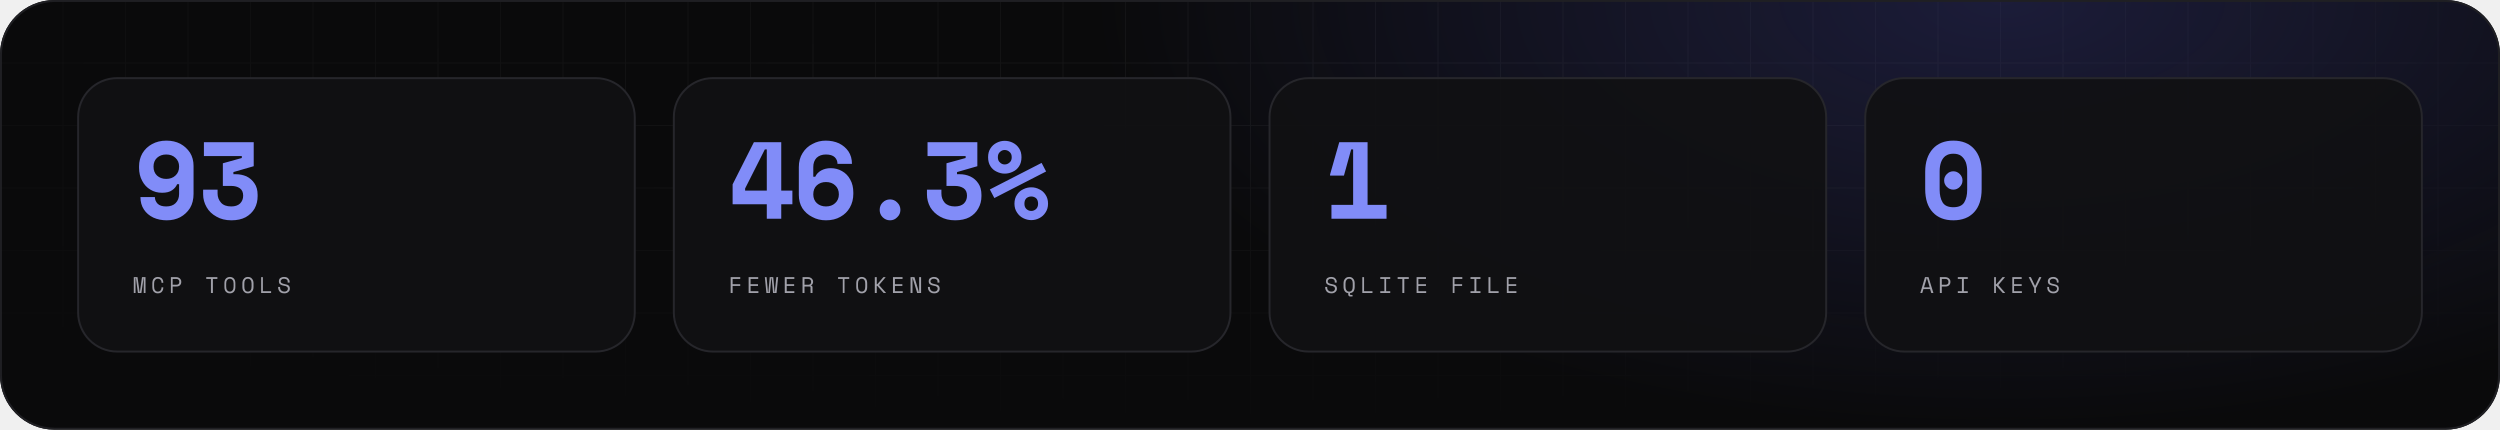
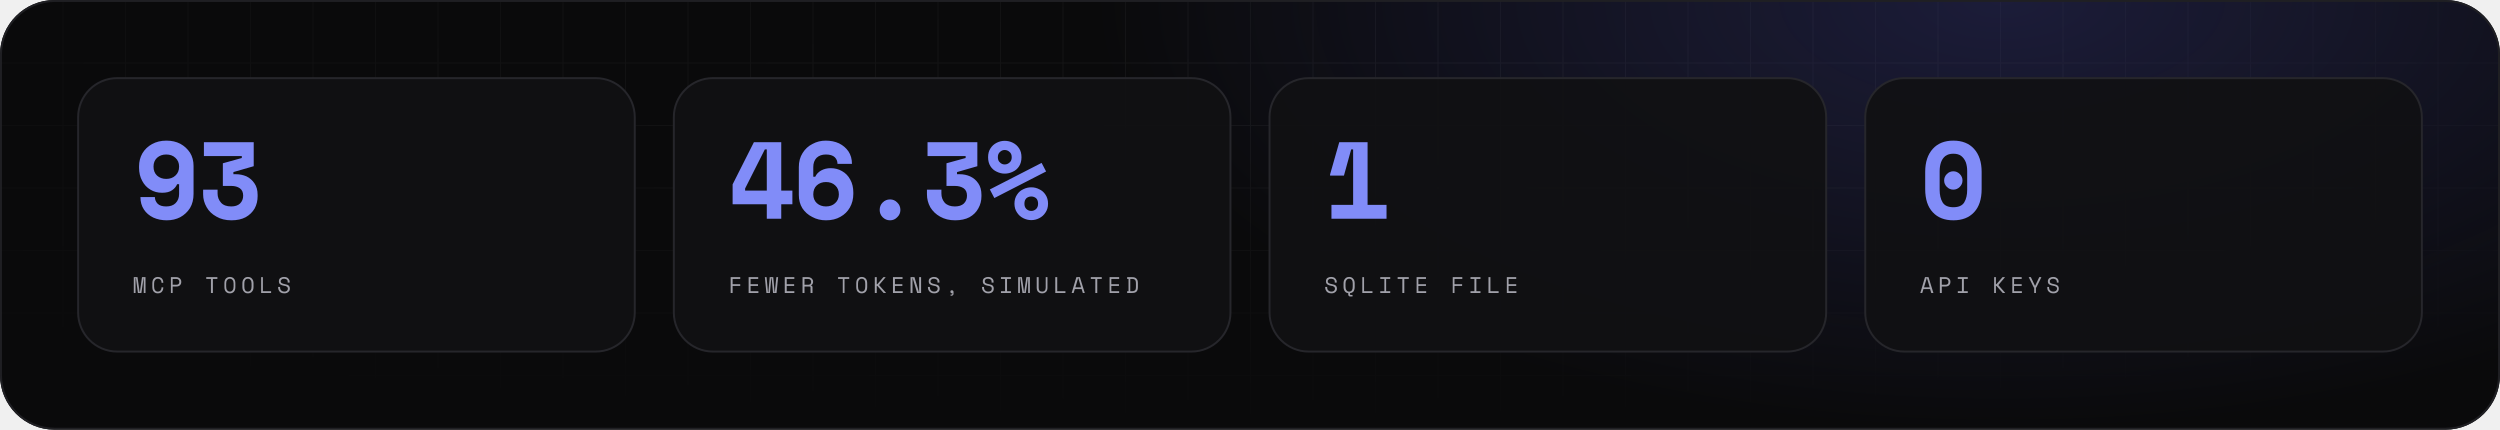
- <svg xmlns="http://www.w3.org/2000/svg" viewBox="0 0 1280 220" width="1280" height="220" role="img" aria-label="93 MCP TOOLS. 46.3% FEWER TOKENS. 1 SQLITE FILE. 0 API KEYS">
+ <svg xmlns="http://www.w3.org/2000/svg" viewBox="0 0 1280 220" width="1280" height="220" role="img" aria-label="93 MCP TOOLS. 46.3% FEWER TOKENS, SIMULATED. 1 SQLITE FILE. 0 API KEYS">
  <defs>
    <radialGradient id="vmp-stats-d-g">
      <stop offset="0" stop-color="#6366f1" stop-opacity="0.2" />
      <stop offset="1" stop-color="#6366f1" stop-opacity="0" />
    </radialGradient>
    <pattern id="vmp-stats-d-grid" width="32" height="32" patternUnits="userSpaceOnUse">
      <path d="M32 0H0V32" fill="none" stroke="#ffffff" stroke-opacity="0.045" stroke-width="1" />
    </pattern>
    <radialGradient id="vmp-stats-d-fade" cx="0.5" cy="0.2" r="0.8">
      <stop offset="0" stop-color="#fff" />
      <stop offset="1" stop-color="#fff" stop-opacity="0" />
    </radialGradient>
    <mask id="vmp-stats-d-m">
      <rect width="1280" height="220" fill="url(#vmp-stats-d-fade)" />
    </mask>
    <clipPath id="vmp-stats-d-clip">
      <rect width="1280" height="220" rx="28" />
    </clipPath>
  </defs>
  <g clip-path="url(#vmp-stats-d-clip)">
    <rect width="1280" height="220" fill="#0a0a0b" />
    <rect width="1280" height="220" fill="url(#vmp-stats-d-grid)" mask="url(#vmp-stats-d-m)" />
    <ellipse cx="1024" cy="0" rx="461" ry="220" fill="url(#vmp-stats-d-g)" />
  </g>
  <rect x="0.5" y="0.5" width="1279" height="219" rx="27.5" fill="none" stroke="#1f1f23" />
  <rect x="40.0" y="40" width="285.0" height="140" rx="20" fill="#111113" fill-opacity="0.92" stroke="#26262b" />
  <path fill="#818cf8" d="M85.4 112.8Q81.6 112.8 78.5 111.4Q75.4 109.9 73.7 107.3Q71.9 104.6 71.9 100.9H79.3Q79.3 102.8 80.7 104.3Q82.1 105.7 85.1 105.7Q88.2 105.7 89.9 104Q91.7 102.2 91.7 99.3V94.3H90.7Q89.9 96.2 88.1 97.4Q86.3 98.7 83 98.7Q79.6 98.7 77 97.1Q74.3 95.5 72.8 92.6Q71.2 89.7 71.2 85.9V85.2Q71.2 81.5 72.9 78.5Q74.7 75.5 77.8 73.8Q81 72 85.2 72Q89.2 72 92.3 73.6Q95.4 75.3 97.3 78.2Q99.1 81.1 99.1 85V99.2Q99.1 103.5 97.3 106.5Q95.4 109.5 92.3 111.2Q89.2 112.8 85.4 112.8ZM85.1 91.6Q88 91.6 89.8 89.9Q91.7 88.2 91.7 85.3Q91.7 82.5 89.8 80.8Q88 79.1 85.1 79.1Q82.3 79.1 80.4 80.8Q78.6 82.5 78.6 85.3Q78.6 88.2 80.4 89.9Q82.3 91.6 85.1 91.6ZM118.5 112.8Q114 112.8 110.8 110.9Q107.5 109.1 105.8 106.1Q104 103 104 99.5V97.1H111.4V99.1Q111.4 101.8 113.2 103.8Q114.9 105.7 118.4 105.7Q121.3 105.7 122.9 104.2Q124.5 102.6 124.5 100.2Q124.5 97.6 122.8 96.4Q121.1 95.2 118.5 95.2H114.1V83.6L123.8 80.9V79.9H104.4V72.8H129.9V85.1L119.5 88.1V89.2H120.8Q123.6 89.2 126.2 90.3Q128.7 91.5 130.3 93.9Q131.9 96.2 131.9 99.8V100.5Q131.9 103.9 130.4 106.7Q128.8 109.5 125.8 111.2Q122.8 112.8 118.5 112.8Z" />
  <path fill="#a1a1aa" d="M68.5 150V141.9H70.4L71.5 149.6H71.6L72.7 141.9H74.5V150H73.6V142.4H73.5L72.4 150H70.6L69.6 142.4H69.4V150ZM80.8 150.2Q79.5 150.2 78.7 149.3Q78 148.5 78 146.9V145.1Q78 143.5 78.7 142.7Q79.5 141.8 80.8 141.8Q81.7 141.8 82.4 142.2Q83 142.6 83.3 143.2Q83.6 143.9 83.6 144.7V144.8H82.7V144.7Q82.7 144.2 82.5 143.7Q82.3 143.3 81.9 143Q81.5 142.7 80.8 142.7Q79.9 142.7 79.4 143.4Q78.9 144 78.9 145.1V146.8Q78.9 148 79.4 148.6Q79.9 149.3 80.8 149.3Q81.5 149.3 81.9 149Q82.3 148.7 82.5 148.2Q82.7 147.8 82.7 147.2V147.1H83.6V147.2Q83.6 148.1 83.3 148.7Q83 149.4 82.4 149.8Q81.7 150.2 80.8 150.2ZM87.5 150V141.9H90.3Q91.2 141.9 91.7 142.3Q92.2 142.6 92.5 143.1Q92.8 143.5 92.8 144.1V144.5Q92.8 145.1 92.5 145.6Q92.2 146.1 91.7 146.4Q91.1 146.7 90.3 146.7H88.4V150ZM88.4 145.8H90.2Q91.8 145.8 91.8 144.4V144.2Q91.8 143.6 91.4 143.2Q91 142.8 90.2 142.8H88.4ZM108 150V142.8H105.6V141.9H111.3V142.8H109V150ZM117.7 150.2Q116.4 150.2 115.6 149.3Q114.9 148.5 114.9 146.9V145.1Q114.9 143.5 115.6 142.7Q116.4 141.8 117.7 141.8Q119 141.8 119.8 142.7Q120.5 143.5 120.5 145.1V146.9Q120.5 148.5 119.8 149.3Q119 150.2 117.7 150.2ZM117.7 149.3Q118.6 149.3 119.1 148.6Q119.6 148 119.6 146.8V145.1Q119.6 144 119.1 143.4Q118.6 142.7 117.7 142.7Q116.8 142.7 116.3 143.4Q115.8 144 115.8 145.1V146.8Q115.8 148 116.3 148.6Q116.8 149.3 117.7 149.3ZM126.9 150.2Q125.6 150.2 124.9 149.3Q124.1 148.5 124.1 146.9V145.1Q124.1 143.5 124.9 142.7Q125.6 141.8 126.9 141.8Q128.3 141.8 129 142.7Q129.8 143.5 129.8 145.1V146.9Q129.8 148.5 129 149.3Q128.3 150.2 126.9 150.2ZM126.9 149.3Q127.9 149.3 128.3 148.6Q128.8 148 128.8 146.8V145.1Q128.8 144 128.3 143.4Q127.9 142.7 126.9 142.7Q126 142.7 125.5 143.4Q125.1 144 125.1 145.1V146.8Q125.1 148 125.5 148.6Q126 149.3 126.9 149.3ZM133.7 150V141.9H134.6V149.1H138.8V150ZM145.6 150.2Q144.5 150.2 143.8 149.8Q143.1 149.4 142.8 148.7Q142.4 148.1 142.4 147.2V146.9H143.4V147.1Q143.4 148.2 144 148.7Q144.6 149.3 145.6 149.3Q146.5 149.3 146.9 148.9Q147.4 148.5 147.4 147.8V147.7Q147.4 147.1 146.9 146.8Q146.5 146.4 145.4 146.3Q144.2 146.1 143.5 145.6Q142.8 145.1 142.8 144.1V143.9Q142.8 143.3 143.1 142.8Q143.4 142.3 144 142.1Q144.6 141.8 145.4 141.8Q146.3 141.8 147 142.1Q147.6 142.5 147.9 143Q148.3 143.5 148.3 144.2V144.7H147.3V144.3Q147.3 143.7 147.1 143.4Q146.8 143 146.4 142.9Q145.9 142.7 145.4 142.7Q145 142.7 144.6 142.8Q144.2 143 144 143.3Q143.7 143.5 143.7 144V144Q143.7 144.7 144.3 145Q144.8 145.3 145.9 145.5Q147.2 145.7 147.8 146.2Q148.4 146.8 148.4 147.7V147.8Q148.4 148.9 147.6 149.5Q146.9 150.2 145.6 150.2Z" />
  <rect x="345.0" y="40" width="285.0" height="140" rx="20" fill="#111113" fill-opacity="0.92" stroke="#26262b" />
  <path fill="#818cf8" d="M392.6 112V104.6H375.1V94.4L386 72.8H400V97.6H405.7V104.6H400V112ZM381.5 97.6H392.6V76.5H391.6L381.5 96.5ZM422.9 112.8Q419 112.8 415.9 111.1Q412.7 109.5 410.8 106.6Q409 103.7 409 99.8V85.6Q409 81.4 410.9 78.4Q412.8 75.3 416 73.7Q419.1 72 422.8 72Q426.5 72 429.6 73.4Q432.6 74.9 434.4 77.5Q436.2 80.2 436.2 83.9H428.8Q428.8 81.9 427.4 80.5Q425.9 79.1 422.9 79.1Q419.9 79.1 418.1 80.8Q416.4 82.6 416.4 85.5V90.5H417.4Q418.3 88.5 420.4 87.3Q422.6 86.1 425.3 86.1Q428.5 86.1 431.1 87.6Q433.8 89.1 435.3 91.9Q436.9 94.7 436.9 98.6V99.2Q436.9 103.2 435.1 106.3Q433.4 109.3 430.3 111Q427.2 112.8 422.9 112.8ZM422.9 105.7Q425.8 105.7 427.6 104Q429.5 102.3 429.5 99.5Q429.5 96.6 427.6 94.9Q425.8 93.2 422.9 93.2Q420.1 93.2 418.2 94.9Q416.4 96.6 416.4 99.5Q416.4 102.3 418.2 104Q420.1 105.7 422.9 105.7ZM455.7 112.8Q453.5 112.8 451.9 111.2Q450.4 109.7 450.4 107.5Q450.4 105.2 451.9 103.7Q453.5 102.1 455.7 102.1Q457.9 102.1 459.4 103.7Q461 105.2 461 107.5Q461 109.7 459.4 111.2Q457.9 112.8 455.7 112.8ZM489 112.8Q484.6 112.8 481.3 110.9Q478.1 109.1 476.3 106.1Q474.6 103 474.6 99.5V97.1H482V99.1Q482 101.8 483.7 103.8Q485.5 105.7 488.9 105.7Q491.9 105.7 493.5 104.2Q495.1 102.6 495.1 100.2Q495.1 97.6 493.4 96.4Q491.6 95.2 489 95.2H484.6V83.6L494.4 80.9V79.9H474.9V72.8H500.4V85.1L490 88.1V89.2H491.4Q494.2 89.2 496.7 90.3Q499.3 91.5 500.9 93.9Q502.5 96.2 502.5 99.8V100.5Q502.5 103.9 500.9 106.7Q499.4 109.5 496.4 111.2Q493.4 112.8 489 112.8ZM514.4 88.9Q512.3 88.9 510.3 87.9Q508.3 87 507.1 85.1Q505.9 83.2 505.9 80.5Q505.9 77.8 507.1 76Q508.3 74.1 510.3 73.1Q512.3 72.1 514.4 72.1Q516.6 72.1 518.6 73.1Q520.6 74.1 521.8 76Q523 77.8 523 80.5Q523 83.2 521.8 85.1Q520.6 87 518.6 87.9Q516.6 88.9 514.4 88.9ZM514.4 84.2Q515.8 84.2 516.9 83.2Q518 82.3 518 80.5Q518 78.7 516.9 77.8Q515.8 76.8 514.4 76.8Q513 76.8 512 77.8Q510.9 78.7 510.9 80.5Q510.9 82.3 512 83.2Q513 84.2 514.4 84.2ZM509.1 101.4 506.8 97 533.3 83.4 535.6 87.8ZM528 112.7Q525.9 112.7 523.9 111.7Q521.9 110.7 520.7 108.8Q519.4 106.9 519.4 104.3Q519.4 101.6 520.7 99.7Q521.9 97.8 523.9 96.9Q525.9 95.9 528 95.9Q530.2 95.9 532.1 96.9Q534.1 97.8 535.3 99.7Q536.6 101.6 536.6 104.3Q536.6 106.9 535.3 108.8Q534.1 110.7 532.1 111.7Q530.2 112.7 528 112.7ZM528 108Q529.4 108 530.5 107Q531.5 106 531.5 104.3Q531.5 102.5 530.5 101.5Q529.4 100.6 528 100.6Q526.6 100.6 525.5 101.5Q524.5 102.5 524.5 104.3Q524.5 106 525.5 107Q526.6 108 528 108Z" />
-   <path fill="#a1a1aa" d="M374.1 150V141.9H379V142.8H375.1V145.5H379V146.4H375.1V150ZM383.3 150V141.9H388.2V142.8H384.3V145.5H388.1V146.4H384.3V149.1H388.3V150ZM392.4 150 391.6 141.9H392.5L393.2 149.6H393.4L394.1 141.9H395.9L396.6 149.6H396.7L397.5 141.9H398.4L397.6 150H395.8L395.1 142.4H394.9L394.2 150ZM401.8 150V141.9H406.7V142.8H402.8V145.5H406.6V146.4H402.8V149.1H406.7V150ZM410.9 150V141.9H413.8Q414.6 141.9 415.2 142.3Q415.7 142.6 416 143.1Q416.3 143.5 416.3 144.1V144.5Q416.3 144.9 416 145.4Q415.8 145.8 415.3 146.1V146.2Q415.6 146.3 415.8 146.5Q416 146.7 416 147.1V150H415V147.3Q415 147 414.9 146.8Q414.7 146.7 414.4 146.7H411.9V150ZM411.9 145.8H413.7Q415.3 145.8 415.3 144.4V144.2Q415.3 143.6 414.9 143.2Q414.5 142.8 413.7 142.8H411.9ZM431.5 150V142.8H429.1V141.9H434.8V142.8H432.4V150ZM441.2 150.2Q439.9 150.2 439.1 149.3Q438.4 148.5 438.4 146.9V145.1Q438.4 143.5 439.1 142.7Q439.9 141.8 441.2 141.8Q442.5 141.8 443.3 142.7Q444 143.5 444 145.1V146.9Q444 148.5 443.3 149.3Q442.5 150.2 441.2 150.2ZM441.2 149.3Q442.1 149.3 442.6 148.6Q443 148 443 146.8V145.1Q443 144 442.6 143.4Q442.1 142.7 441.2 142.7Q440.3 142.7 439.8 143.4Q439.3 144 439.3 145.1V146.8Q439.3 148 439.8 148.6Q440.3 149.3 441.2 149.3ZM447.9 150V141.9H448.9V145.5H449.2L452.3 141.9H453.4V142L450.1 145.9V146L453.6 149.9V150H452.4L449.2 146.4H448.9V150ZM457.2 150V141.9H462.1V142.8H458.2V145.5H462V146.4H458.2V149.1H462.2V150ZM466.2 150V141.9H468.2L470.5 149.6H470.6V141.9H471.6V150H469.6L467.3 142.4H467.2V150ZM478.3 150.2Q477.3 150.2 476.6 149.8Q475.9 149.4 475.5 148.7Q475.1 148.1 475.1 147.2V146.9H476.1V147.1Q476.1 148.2 476.7 148.7Q477.3 149.3 478.3 149.3Q479.2 149.3 479.6 148.9Q480.1 148.5 480.1 147.8V147.7Q480.1 147.1 479.6 146.8Q479.2 146.4 478.1 146.3Q476.9 146.1 476.2 145.6Q475.5 145.1 475.5 144.1V143.9Q475.5 143.3 475.8 142.8Q476.2 142.3 476.8 142.1Q477.4 141.8 478.1 141.8Q479 141.8 479.7 142.1Q480.3 142.5 480.7 143Q481 143.5 481 144.2V144.7H480V144.3Q480 143.7 479.8 143.4Q479.5 143 479.1 142.9Q478.6 142.7 478.1 142.7Q477.7 142.7 477.3 142.8Q476.9 143 476.7 143.3Q476.4 143.5 476.4 144V144Q476.4 144.7 477 145Q477.5 145.3 478.6 145.5Q479.9 145.7 480.5 146.2Q481.1 146.8 481.1 147.7V147.8Q481.1 148.9 480.4 149.5Q479.7 150.2 478.3 150.2Z" />
+   <path fill="#a1a1aa" d="M374.1 150V141.9H379V142.8H375.1V145.5H379V146.4H375.1V150ZM383.3 150V141.9H388.2V142.8H384.3V145.5H388.1V146.4H384.3V149.1H388.3V150ZM392.4 150 391.6 141.9H392.5L393.2 149.6H393.4L394.1 141.9H395.9L396.6 149.6H396.7L397.5 141.9H398.4L397.6 150H395.8L395.1 142.4H394.9L394.2 150ZM401.8 150V141.9H406.7V142.8H402.8V145.5H406.6V146.4H402.8V149.1H406.7V150ZM410.9 150V141.9H413.8Q414.6 141.9 415.2 142.3Q415.7 142.6 416 143.1Q416.3 143.5 416.3 144.1V144.5Q416.3 144.9 416 145.4Q415.8 145.8 415.3 146.1V146.2Q415.6 146.3 415.8 146.5Q416 146.7 416 147.1V150H415V147.3Q415 147 414.9 146.8Q414.7 146.7 414.4 146.7H411.9V150ZM411.9 145.8H413.7Q415.3 145.8 415.3 144.4V144.2Q415.3 143.6 414.9 143.2Q414.5 142.8 413.7 142.8H411.9ZM431.5 150V142.8H429.1V141.9H434.8V142.8H432.4V150ZM441.2 150.2Q439.9 150.2 439.1 149.3Q438.4 148.5 438.4 146.9V145.1Q438.4 143.5 439.1 142.7Q439.9 141.8 441.2 141.8Q442.5 141.8 443.3 142.7Q444 143.5 444 145.1V146.9Q444 148.5 443.3 149.3Q442.5 150.2 441.2 150.2ZM441.2 149.3Q442.1 149.3 442.6 148.6Q443 148 443 146.8V145.1Q443 144 442.6 143.4Q442.1 142.7 441.2 142.7Q440.3 142.7 439.8 143.4Q439.3 144 439.3 145.1V146.8Q439.3 148 439.8 148.6Q440.3 149.3 441.2 149.3ZM447.9 150V141.9H448.9V145.5H449.2L452.3 141.9H453.4V142L450.1 145.9V146L453.6 149.9V150H452.4L449.2 146.4H448.9V150ZM457.2 150V141.9H462.1V142.8H458.2V145.5H462V146.4H458.2V149.1H462.2V150ZM466.2 150V141.9H468.2L470.5 149.6H470.6V141.9H471.6V150H469.6L467.3 142.4H467.2V150ZM478.3 150.2Q477.3 150.2 476.6 149.8Q475.9 149.4 475.5 148.7Q475.1 148.1 475.1 147.2V146.9H476.1V147.1Q476.1 148.2 476.7 148.7Q477.3 149.3 478.3 149.3Q479.2 149.3 479.6 148.9Q480.1 148.5 480.1 147.8V147.7Q480.1 147.1 479.6 146.8Q479.2 146.4 478.1 146.3Q476.9 146.1 476.2 145.6Q475.5 145.1 475.5 144.1V143.9Q475.5 143.3 475.8 142.8Q476.2 142.3 476.8 142.1Q477.4 141.8 478.1 141.8Q479 141.8 479.7 142.1Q480.3 142.5 480.7 143Q481 143.5 481 144.2V144.7H480V144.3Q480 143.7 479.8 143.4Q479.5 143 479.1 142.9Q478.6 142.7 478.1 142.7Q477.7 142.7 477.3 142.8Q476.9 143 476.7 143.3Q476.4 143.5 476.4 144V144Q476.4 144.7 477 145Q477.5 145.3 478.6 145.5Q479.9 145.7 480.5 146.2Q481.1 146.8 481.1 147.7V147.8Q481.1 148.9 480.4 149.5Q479.7 150.2 478.3 150.2ZM486.7 151.4V150.8H487.2Q487.6 150.8 487.6 150.4V150.1Q487.5 150.2 487.4 150.2Q487 150.2 486.8 149.9Q486.6 149.7 486.6 149.4Q486.6 149 486.8 148.8Q487.1 148.6 487.4 148.6Q487.7 148.6 487.9 148.8Q488.2 149 488.2 149.4V150.5Q488.2 150.9 487.9 151.1Q487.7 151.4 487.3 151.4ZM506 150.2Q505 150.2 504.3 149.8Q503.6 149.4 503.2 148.7Q502.8 148.1 502.8 147.2V146.9H503.8V147.1Q503.8 148.2 504.4 148.7Q505 149.3 506 149.3Q506.9 149.3 507.4 148.9Q507.8 148.5 507.8 147.8V147.7Q507.8 147.1 507.4 146.8Q506.9 146.4 505.8 146.3Q504.6 146.1 503.9 145.6Q503.2 145.1 503.2 144.1V143.9Q503.2 143.3 503.5 142.8Q503.9 142.3 504.5 142.1Q505.1 141.8 505.9 141.8Q506.8 141.8 507.4 142.1Q508 142.5 508.4 143Q508.7 143.5 508.7 144.2V144.7H507.7V144.3Q507.7 143.7 507.5 143.4Q507.2 143 506.8 142.9Q506.3 142.7 505.8 142.7Q505.4 142.7 505 142.8Q504.6 143 504.4 143.3Q504.2 143.5 504.2 144V144Q504.2 144.7 504.7 145Q505.2 145.3 506.3 145.5Q507.6 145.7 508.2 146.2Q508.8 146.8 508.8 147.7V147.8Q508.8 148.9 508.1 149.5Q507.4 150.2 506 150.2ZM512.5 150V149.1H514.6V142.8H512.5V141.9H517.6V142.8H515.6V149.1H517.6V150ZM521.3 150V141.9H523.2L524.3 149.6H524.4L525.5 141.9H527.3V150H526.4V142.4H526.3L525.2 150H523.5L522.4 142.4H522.2V150ZM533.6 150.2Q532.3 150.2 531.5 149.4Q530.8 148.7 530.8 147.3V141.9H531.8V147.3Q531.8 148.3 532.2 148.8Q532.7 149.3 533.6 149.3Q534.5 149.3 534.9 148.8Q535.4 148.3 535.4 147.3V141.9H536.3V147.3Q536.3 148.7 535.6 149.4Q534.8 150.2 533.6 150.2ZM540.3 150V141.9H541.3V149.1H545.5V150ZM548.7 150 551.1 141.9H552.9L555.4 150H554.4L553.8 148H550.3L549.7 150ZM550.6 147.1H553.5L552.1 142.4H552ZM560.8 150V142.8H558.5V141.9H564.1V142.8H561.8V150ZM568.1 150V141.9H573V142.8H569V145.5H572.9V146.4H569V149.1H573V150ZM577.1 150V149.1H577.8V142.8H577.1V141.9H579.7Q581.2 141.9 581.9 142.7Q582.6 143.4 582.6 144.9V147Q582.6 148.6 581.9 149.3Q581.2 150 579.7 150ZM578.7 149.1H579.6Q580.3 149.1 580.7 148.9Q581.2 148.7 581.4 148.3Q581.6 147.8 581.6 146.9V145Q581.6 144.2 581.4 143.7Q581.2 143.2 580.7 143Q580.3 142.8 579.6 142.8H578.7Z" />
  <rect x="650.0" y="40" width="285.0" height="140" rx="20" fill="#111113" fill-opacity="0.92" stroke="#26262b" />
  <path fill="#818cf8" d="M681.7 112V104.9H692.8V76.5H691.8L688.1 89.9H681V89.3L685.7 72.8H700.2V104.9H709.9V112Z" />
  <path fill="#a1a1aa" d="M681.7 150.2Q680.6 150.2 679.9 149.8Q679.2 149.4 678.9 148.7Q678.5 148.1 678.5 147.2V146.9H679.5V147.1Q679.5 148.2 680.1 148.7Q680.7 149.3 681.7 149.3Q682.6 149.3 683 148.9Q683.5 148.5 683.5 147.8V147.7Q683.5 147.1 683 146.8Q682.6 146.4 681.5 146.3Q680.3 146.1 679.6 145.6Q678.9 145.1 678.9 144.1V143.9Q678.9 143.3 679.2 142.8Q679.5 142.3 680.1 142.1Q680.7 141.8 681.5 141.8Q682.4 141.8 683.1 142.1Q683.7 142.5 684 143Q684.4 143.5 684.4 144.2V144.7H683.4V144.3Q683.4 143.7 683.2 143.4Q682.9 143 682.5 142.9Q682 142.7 681.5 142.7Q681.1 142.7 680.7 142.8Q680.3 143 680.1 143.3Q679.8 143.5 679.8 144V144Q679.8 144.7 680.4 145Q680.9 145.3 682 145.5Q683.3 145.7 683.9 146.2Q684.5 146.8 684.5 147.7V147.8Q684.5 148.9 683.7 149.5Q683 150.2 681.7 150.2ZM691.2 151.8Q690.8 151.8 690.6 151.5Q690.3 151.3 690.3 150.9V150.1Q689.2 150 688.6 149.2Q687.9 148.3 687.9 146.9V145.1Q687.9 143.5 688.7 142.7Q689.4 141.8 690.8 141.8Q692.1 141.8 692.8 142.7Q693.6 143.5 693.6 145.1V146.9Q693.6 148.3 693 149.2Q692.3 150 691.2 150.1V150.6Q691.2 151 691.5 151H692.5V151.8ZM690.8 149.3Q691.7 149.3 692.2 148.6Q692.6 148 692.6 146.8V145.1Q692.6 144 692.2 143.4Q691.7 142.7 690.8 142.7Q689.8 142.7 689.4 143.4Q688.9 144 688.9 145.1V146.8Q688.9 148 689.4 148.6Q689.8 149.3 690.8 149.3ZM697.5 150V141.9H698.4V149.1H702.7V150ZM706.7 150V149.1H708.8V142.8H706.7V141.9H711.8V142.8H709.7V149.1H711.8V150ZM718 150V142.8H715.6V141.9H721.3V142.8H719V150ZM725.3 150V141.9H730.1V142.8H726.2V145.5H730.1V146.4H726.2V149.1H730.2V150ZM743.8 150V141.9H748.7V142.8H744.7V145.5H748.6V146.4H744.7V150ZM752.9 150V149.1H754.9V142.8H752.9V141.9H758V142.8H755.9V149.1H758V150ZM762.1 150V141.9H763.1V149.1H767.3V150ZM771.5 150V141.9H776.3V142.8H772.4V145.5H776.3V146.4H772.4V149.1H776.4V150Z" />
  <rect x="955.0" y="40" width="285.0" height="140" rx="20" fill="#111113" fill-opacity="0.92" stroke="#26262b" />
  <path fill="#818cf8" d="M1000.1 112.8Q993.4 112.8 989.6 108.7Q985.7 104.6 985.7 96.8V88Q985.7 80.5 989.6 76.2Q993.4 72 1000.1 72Q1006.9 72 1010.7 76.2Q1014.6 80.5 1014.6 88V96.8Q1014.6 104.6 1010.7 108.7Q1006.9 112.8 1000.1 112.8ZM1000.1 106.1Q1004.2 106.1 1005.7 103.6Q1007.2 101.1 1007.2 97.2V87.6Q1007.2 85.1 1006.5 83.1Q1005.7 81.1 1004.2 79.9Q1002.7 78.7 1000.1 78.7Q997.6 78.7 996 79.9Q994.5 81.1 993.8 83.1Q993.1 85.1 993.1 87.6V97.2Q993.1 101.1 994.6 103.6Q996.1 106.1 1000.1 106.1ZM1000.1 97.1Q998.2 97.1 996.8 95.7Q995.4 94.3 995.4 92.4Q995.4 90.5 996.8 89.1Q998.2 87.7 1000.1 87.7Q1002 87.7 1003.4 89.1Q1004.8 90.5 1004.8 92.4Q1004.8 94.3 1003.4 95.7Q1002 97.1 1000.1 97.1Z" />
  <path fill="#a1a1aa" d="M983.2 150 985.6 141.9H987.4L989.9 150H988.8L988.2 148H984.8L984.2 150ZM985.1 147.1H988L986.6 142.4H986.5ZM993.2 150V141.9H996.1Q996.9 141.9 997.5 142.3Q998 142.6 998.3 143.1Q998.6 143.5 998.6 144.1V144.5Q998.6 145.1 998.3 145.6Q998 146.1 997.5 146.4Q996.9 146.7 996.1 146.7H994.2V150ZM994.2 145.8H996Q997.6 145.8 997.6 144.4V144.2Q997.6 143.6 997.2 143.2Q996.8 142.8 996 142.8H994.2ZM1002.4 150V149.1H1004.5V142.8H1002.4V141.9H1007.5V142.8H1005.5V149.1H1007.5V150ZM1021 150V141.9H1021.9V145.5H1022.2L1025.3 141.9H1026.5V142L1023.2 145.9V146L1026.6 149.9V150H1025.4L1022.2 146.4H1021.9V150ZM1030.3 150V141.9H1035.1V142.8H1031.2V145.5H1035.1V146.4H1031.2V149.1H1035.2V150ZM1041.5 150V147.2H1041.3L1038.7 141.9H1039.8L1041.9 146.3H1042L1044.1 141.9H1045.2L1042.6 147.2H1042.4V150ZM1051.3 150.2Q1050.3 150.2 1049.6 149.8Q1048.9 149.4 1048.5 148.7Q1048.2 148.1 1048.2 147.2V146.9H1049.1V147.1Q1049.1 148.2 1049.7 148.7Q1050.3 149.3 1051.3 149.3Q1052.2 149.3 1052.7 148.9Q1053.2 148.5 1053.2 147.8V147.7Q1053.2 147.1 1052.7 146.8Q1052.2 146.4 1051.2 146.3Q1050 146.1 1049.2 145.6Q1048.5 145.1 1048.5 144.1V143.9Q1048.5 143.3 1048.9 142.8Q1049.2 142.3 1049.8 142.1Q1050.4 141.8 1051.2 141.8Q1052.1 141.8 1052.7 142.1Q1053.4 142.5 1053.7 143Q1054 143.5 1054 144.2V144.7H1053.1V144.3Q1053.1 143.7 1052.8 143.4Q1052.6 143 1052.1 142.9Q1051.7 142.7 1051.2 142.7Q1050.7 142.7 1050.4 142.8Q1050 143 1049.7 143.3Q1049.5 143.5 1049.5 144V144Q1049.5 144.7 1050 145Q1050.6 145.3 1051.7 145.5Q1052.9 145.7 1053.5 146.2Q1054.1 146.8 1054.1 147.7V147.8Q1054.1 148.9 1053.4 149.5Q1052.7 150.2 1051.3 150.2Z" />
</svg>
